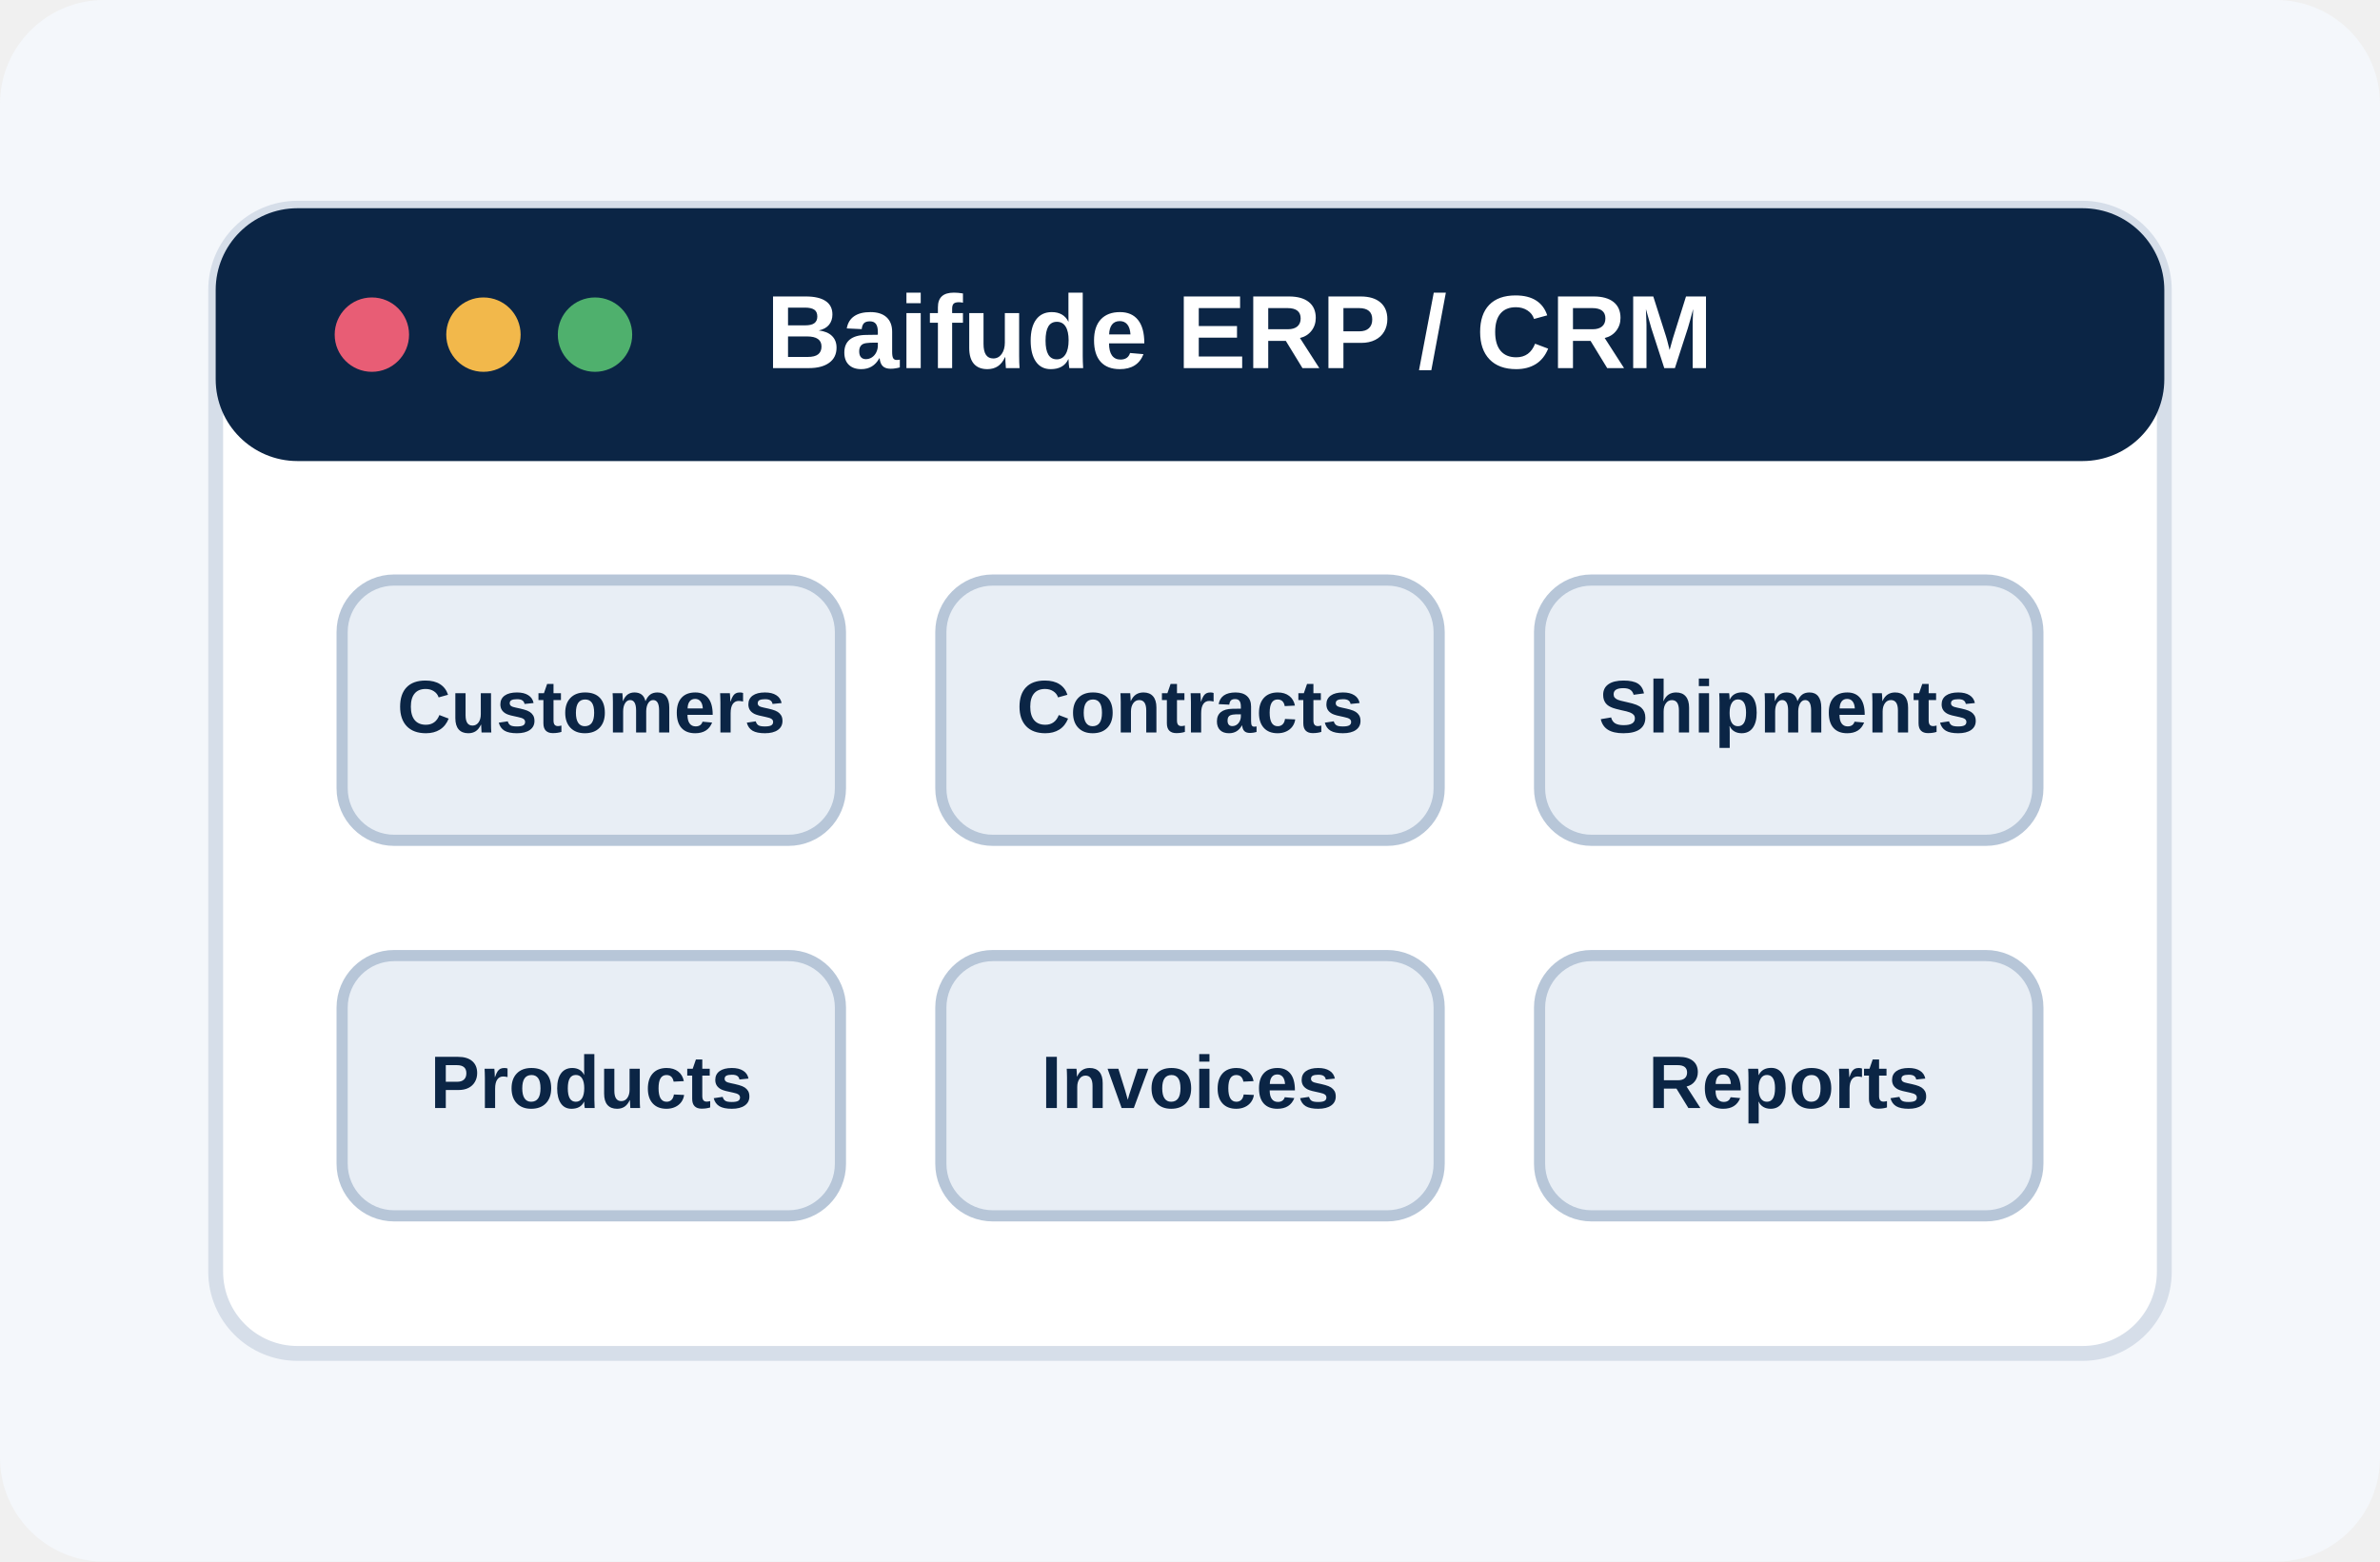
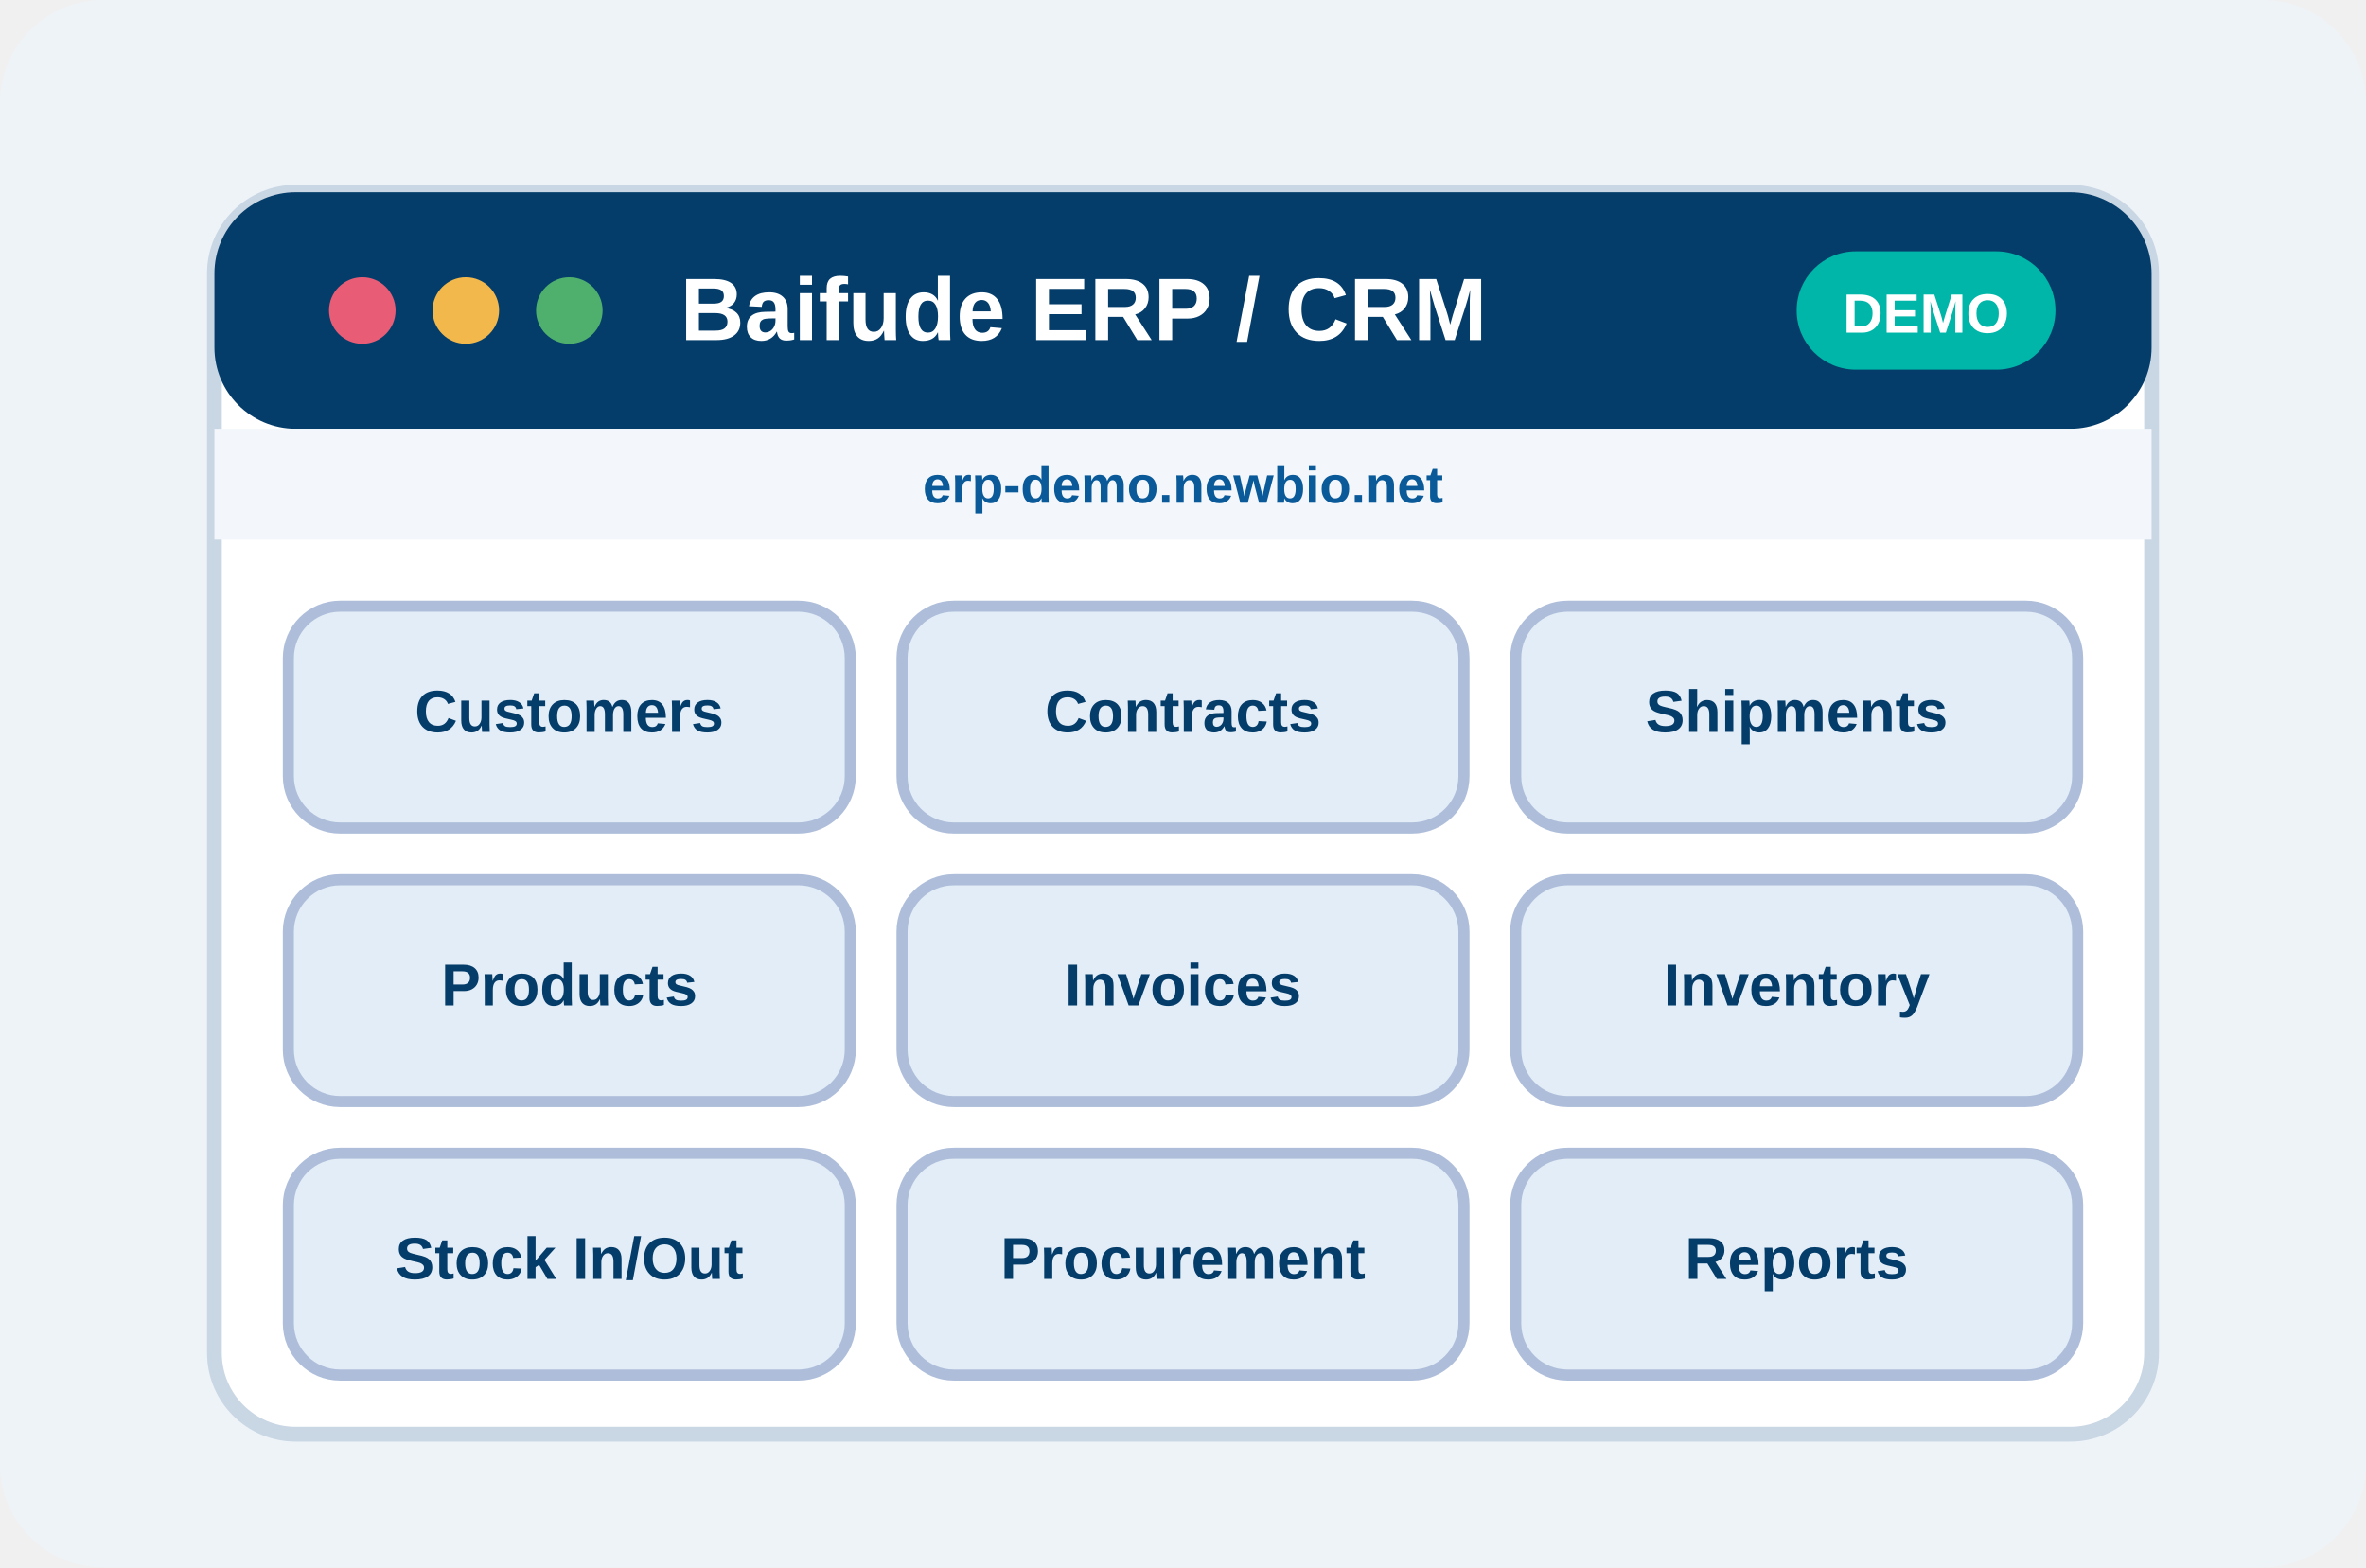
- <svg xmlns="http://www.w3.org/2000/svg" width="640" height="420" viewBox="0 0 640 420" role="img" aria-labelledby="title desc">
-   <rect width="640" height="420" rx="28" fill="#f4f7fb" />
-   <rect x="58" y="56" width="524" height="308" rx="22" fill="#ffffff" stroke="#d6dee9" stroke-width="4" />
-   <rect x="58" y="56" width="524" height="68" rx="22" fill="#0b2545" />
-   <circle cx="100" cy="90" r="10" fill="#e85d75" />
-   <circle cx="130" cy="90" r="10" fill="#f2b84b" />
-   <circle cx="160" cy="90" r="10" fill="#4fb06d" />
-   <text x="206" y="99" font-family="Arial, sans-serif" font-size="28" font-weight="700" fill="#ffffff">Baifude ERP / CRM</text>
-   <g fill="#e8eef5" stroke="#b7c6d8" stroke-width="3">
-     <rect x="92" y="156" width="134" height="70" rx="14" />
-     <rect x="253" y="156" width="134" height="70" rx="14" />
-     <rect x="414" y="156" width="134" height="70" rx="14" />
-     <rect x="92" y="257" width="134" height="70" rx="14" />
-     <rect x="253" y="257" width="134" height="70" rx="14" />
-     <rect x="414" y="257" width="134" height="70" rx="14" />
+ <svg xmlns="http://www.w3.org/2000/svg" width="640" height="424" viewBox="0 0 640 424" role="img" aria-labelledby="title desc">
+   <rect width="640" height="424" rx="28" fill="#eef3f8" />
+   <rect x="58" y="52" width="524" height="336" rx="22" fill="#ffffff" stroke="#c9d6e4" stroke-width="4" />
+   <rect x="58" y="52" width="524" height="64" rx="22" fill="#053d6a" />
+   <circle cx="98" cy="84" r="9" fill="#e85d75" />
+   <circle cx="126" cy="84" r="9" fill="#f2b84b" />
+   <circle cx="154" cy="84" r="9" fill="#4fb06d" />
+   <text x="184" y="92" font-family="Arial, sans-serif" font-size="24" font-weight="700" fill="#ffffff">Baifude ERP / CRM</text>
+   <rect x="486" y="68" width="70" height="32" rx="16" fill="#00b6a8" />
+   <text x="521" y="90" font-family="Arial, sans-serif" font-size="15" font-weight="700" fill="#ffffff" text-anchor="middle">DEMO</text>
+   <rect x="58" y="116" width="524" height="30" fill="#f3f7fb" />
+   <text x="320" y="136" font-family="Arial, sans-serif" font-size="14" font-weight="600" fill="#0a5a99" text-anchor="middle">erp-demo.newbio.net</text>
+   <g fill="#e3edf7" stroke="#aebeda" stroke-width="3">
+     <rect x="78" y="164" width="152" height="60" rx="14" />
+     <rect x="244" y="164" width="152" height="60" rx="14" />
+     <rect x="410" y="164" width="152" height="60" rx="14" />
+     <rect x="78" y="238" width="152" height="60" rx="14" />
+     <rect x="244" y="238" width="152" height="60" rx="14" />
+     <rect x="410" y="238" width="152" height="60" rx="14" />
+     <rect x="78" y="312" width="152" height="60" rx="14" />
+     <rect x="244" y="312" width="152" height="60" rx="14" />
+     <rect x="410" y="312" width="152" height="60" rx="14" />
  </g>
-   <g font-family="Arial, sans-serif" font-size="20" font-weight="700" fill="#0b2545" text-anchor="middle">
-     <text x="159" y="197">Customers</text>
-     <text x="320" y="197">Contracts</text>
-     <text x="481" y="197">Shipments</text>
-     <text x="159" y="298">Products</text>
-     <text x="320" y="298">Invoices</text>
-     <text x="481" y="298">Reports</text>
+   <g font-family="Arial, sans-serif" font-size="16" font-weight="700" fill="#053d6a" text-anchor="middle">
+     <text x="154" y="198">Customers</text>
+     <text x="320" y="198">Contracts</text>
+     <text x="486" y="198">Shipments</text>
+     <text x="154" y="272">Products</text>
+     <text x="320" y="272">Invoices</text>
+     <text x="486" y="272">Inventory</text>
+     <text x="154" y="346">Stock In/Out</text>
+     <text x="320" y="346">Procurement</text>
+     <text x="486" y="346">Reports</text>
  </g>
</svg>
